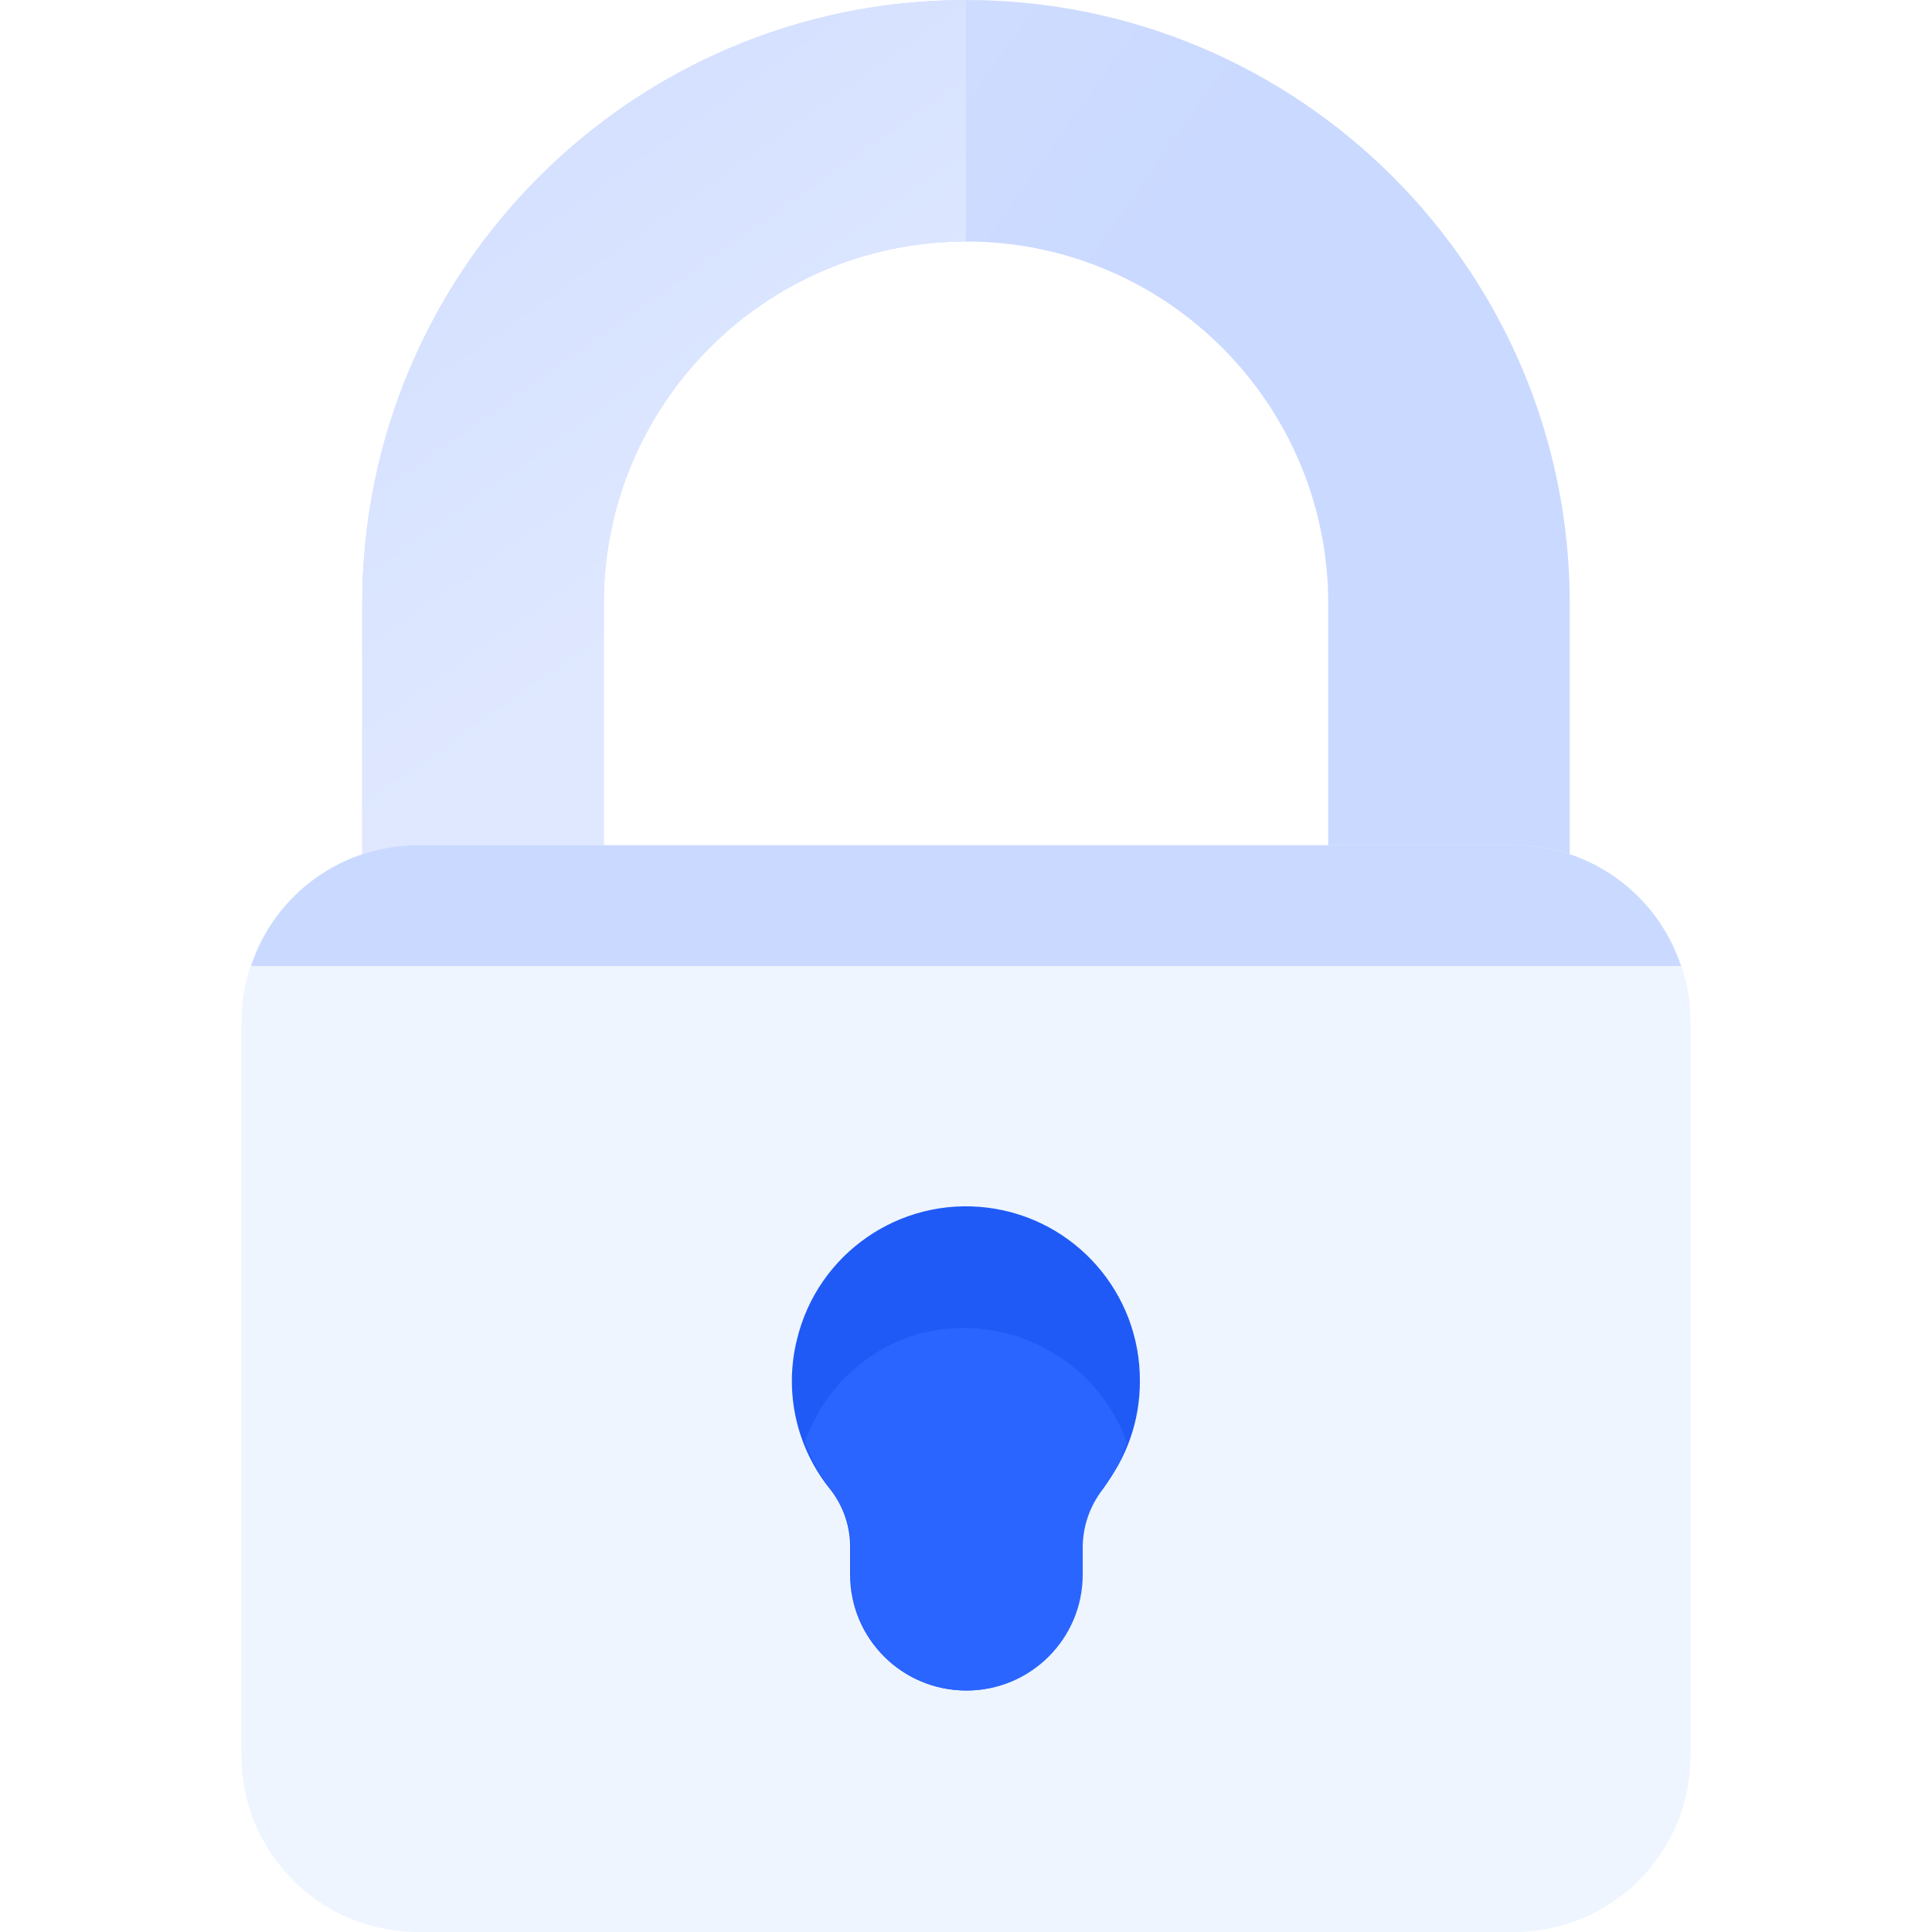
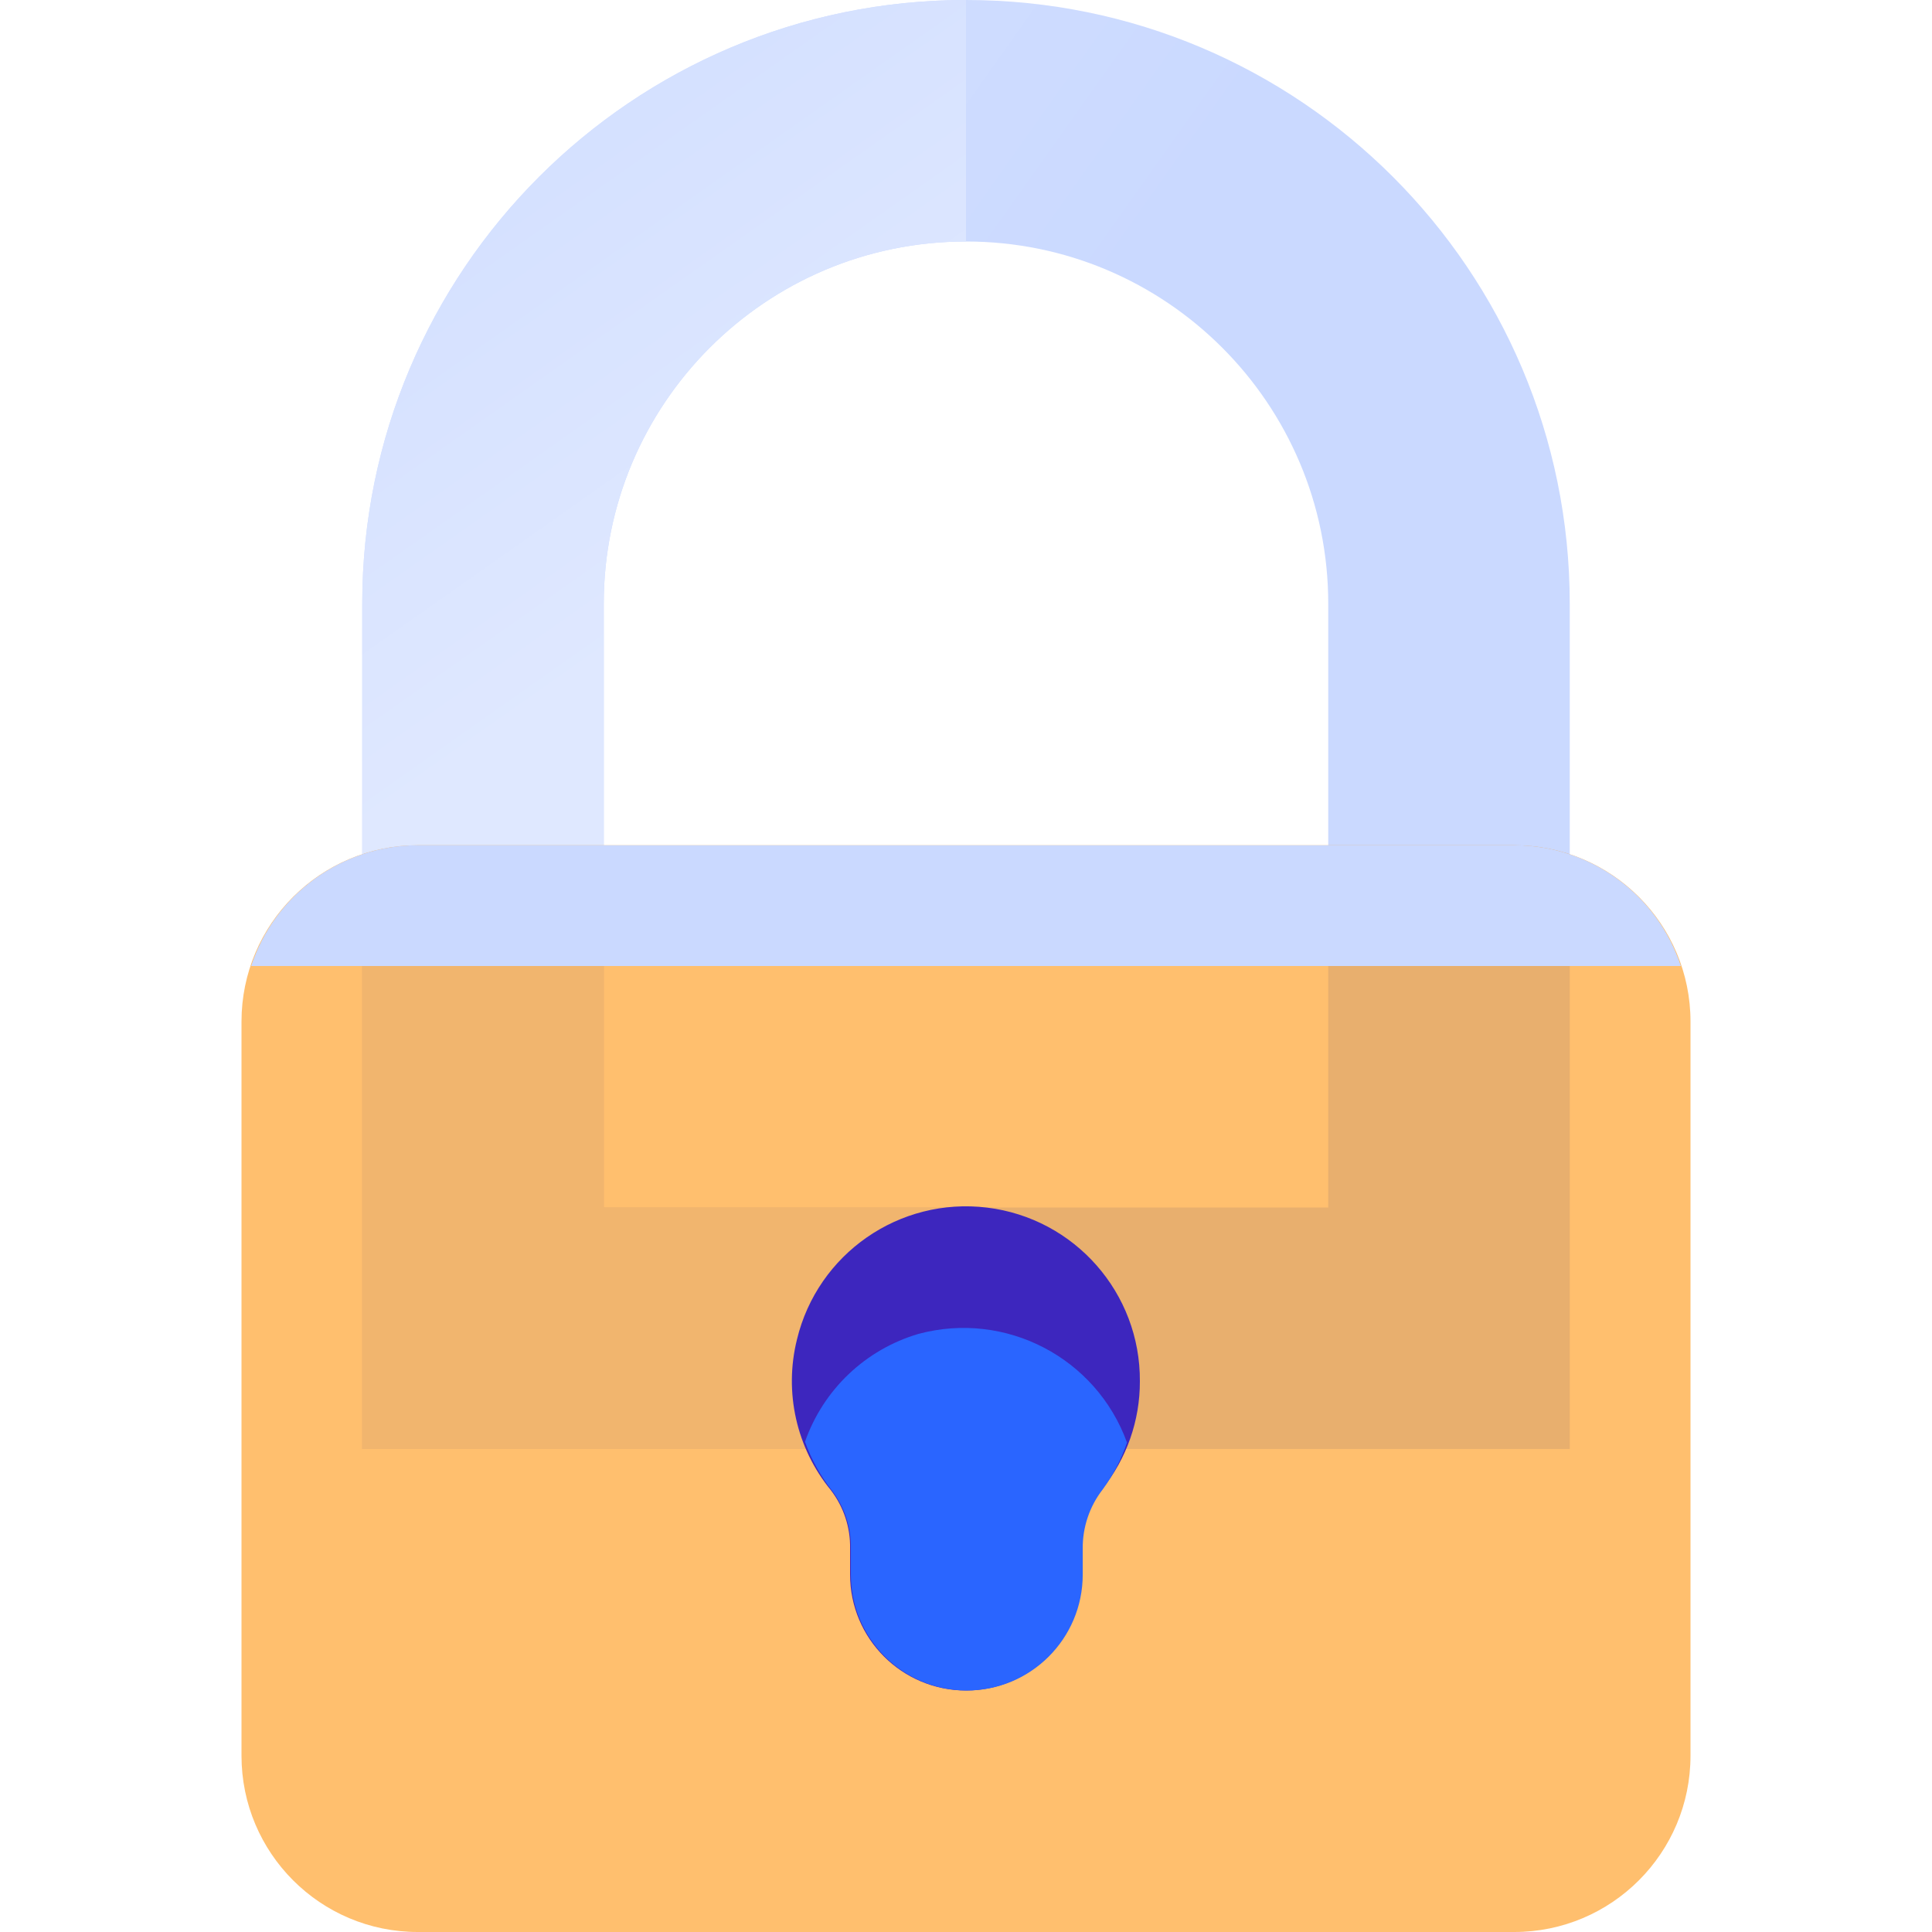
<svg xmlns="http://www.w3.org/2000/svg" width="24" height="24" viewBox="0 0 24 24">
  <defs>
    <linearGradient id="a" x1="42.824%" x2="-41.088%" y1="43.922%" y2="-27.507%">
      <stop offset="0%" stop-color="#CAD9FF" />
      <stop offset="100%" stop-color="#DFE8FF" />
    </linearGradient>
    <linearGradient id="b" x1="48.206%" x2="27.228%" y1="43.922%" y2="-27.507%">
      <stop offset="0%" stop-color="#DFE8FF" />
      <stop offset="100%" stop-color="#CAD9FF" />
    </linearGradient>
    <linearGradient id="c" x1="50%" x2="50%" y1="354%" y2="750%">
      <stop offset="0%" stop-color="#CAD9FF" />
      <stop offset="56%" stop-color="#202F65" />
      <stop offset="100%" stop-color="#021E2F" />
    </linearGradient>
  </defs>
  <g fill="none" fill-rule="nonzero" transform="translate(3)">
    <path fill="url(#a)" d="M16.5 18h-15V7.5a7.5 7.5 0 0 1 15 0V18zm-12-3h9V7.5a4.5 4.5 0 0 0-9 0V15z" />
    <path fill="url(#b)" d="M9 18H1.5V7.5A7.5 7.5 0 0 1 9 0v18zm-4.5-3H9V3h-.023A4.5 4.5 0 0 0 4.5 7.5V15z" />
-     <rect width="18" height="13.5" y="10.5" fill="#EEF5FE" rx="2.19" />
+     <rect width="18" height="13.5" y="10.5" fill="#ff8e0091" rx="2.19" />
    <path fill="url(#c)" d="M2.19 10.5A2.18 2.18 0 0 0 .12 12h17.76a2.18 2.18 0 0 0-2.07-1.5H2.19z" />
-     <path fill="#1F5AF6" d="M11.16 17.16a2.16 2.16 0 0 0-4.26-.52 2.14 2.14 0 0 0 .42 1.87c.161.209.246.466.24.73v.32A1.44 1.44 0 0 0 9 21a1.44 1.44 0 0 0 1.44-1.44v-.32a1.18 1.18 0 0 1 .25-.74 2.13 2.13 0 0 0 .47-1.34z" />
+     <path fill="#3d26be" d="M11.16 17.16a2.16 2.16 0 0 0-4.26-.52 2.14 2.14 0 0 0 .42 1.87c.161.209.246.466.24.73v.32A1.44 1.44 0 0 0 9 21a1.44 1.44 0 0 0 1.44-1.44v-.32a1.18 1.18 0 0 1 .25-.74 2.13 2.13 0 0 0 .47-1.34z" />
    <path fill="#2A65FF" d="M11 17.92a2.16 2.16 0 0 0-2.59-1.35A2.13 2.13 0 0 0 7 17.91c.077.216.189.419.33.6.161.209.246.466.24.73v.32a1.44 1.44 0 0 0 2.88 0v-.32a1.18 1.18 0 0 1 .25-.74 2.16 2.16 0 0 0 .3-.58z" />
  </g>
</svg>
